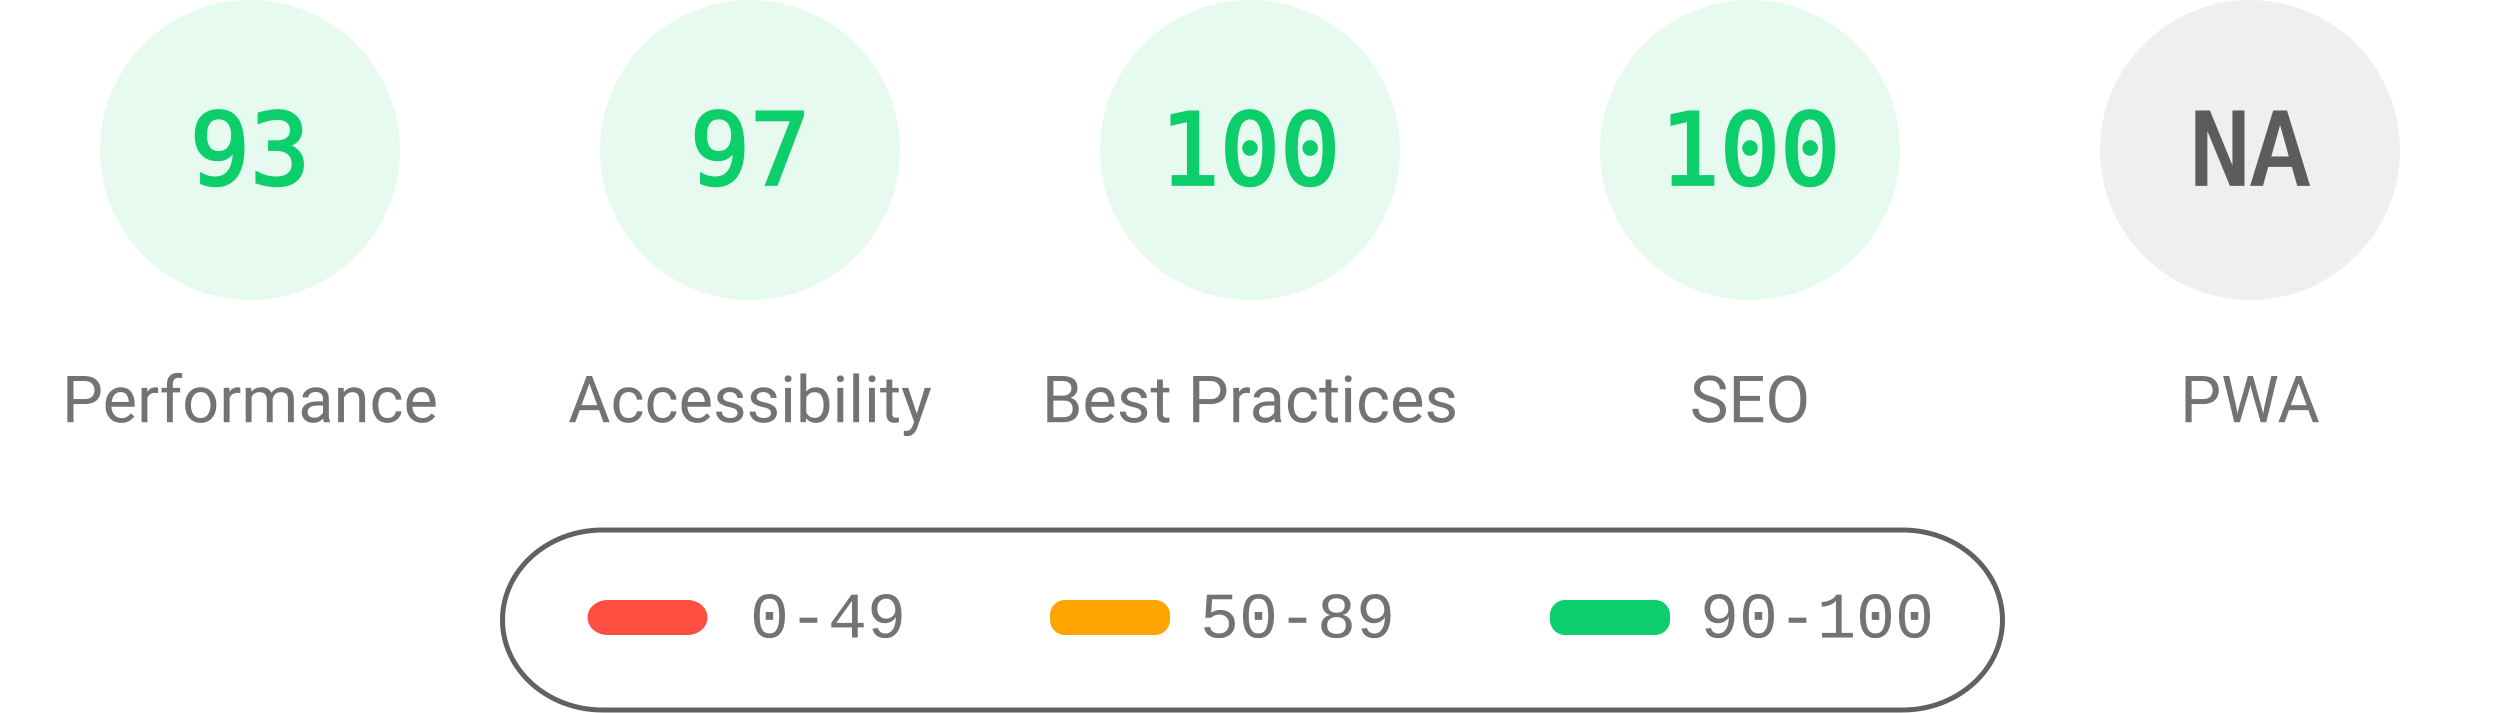
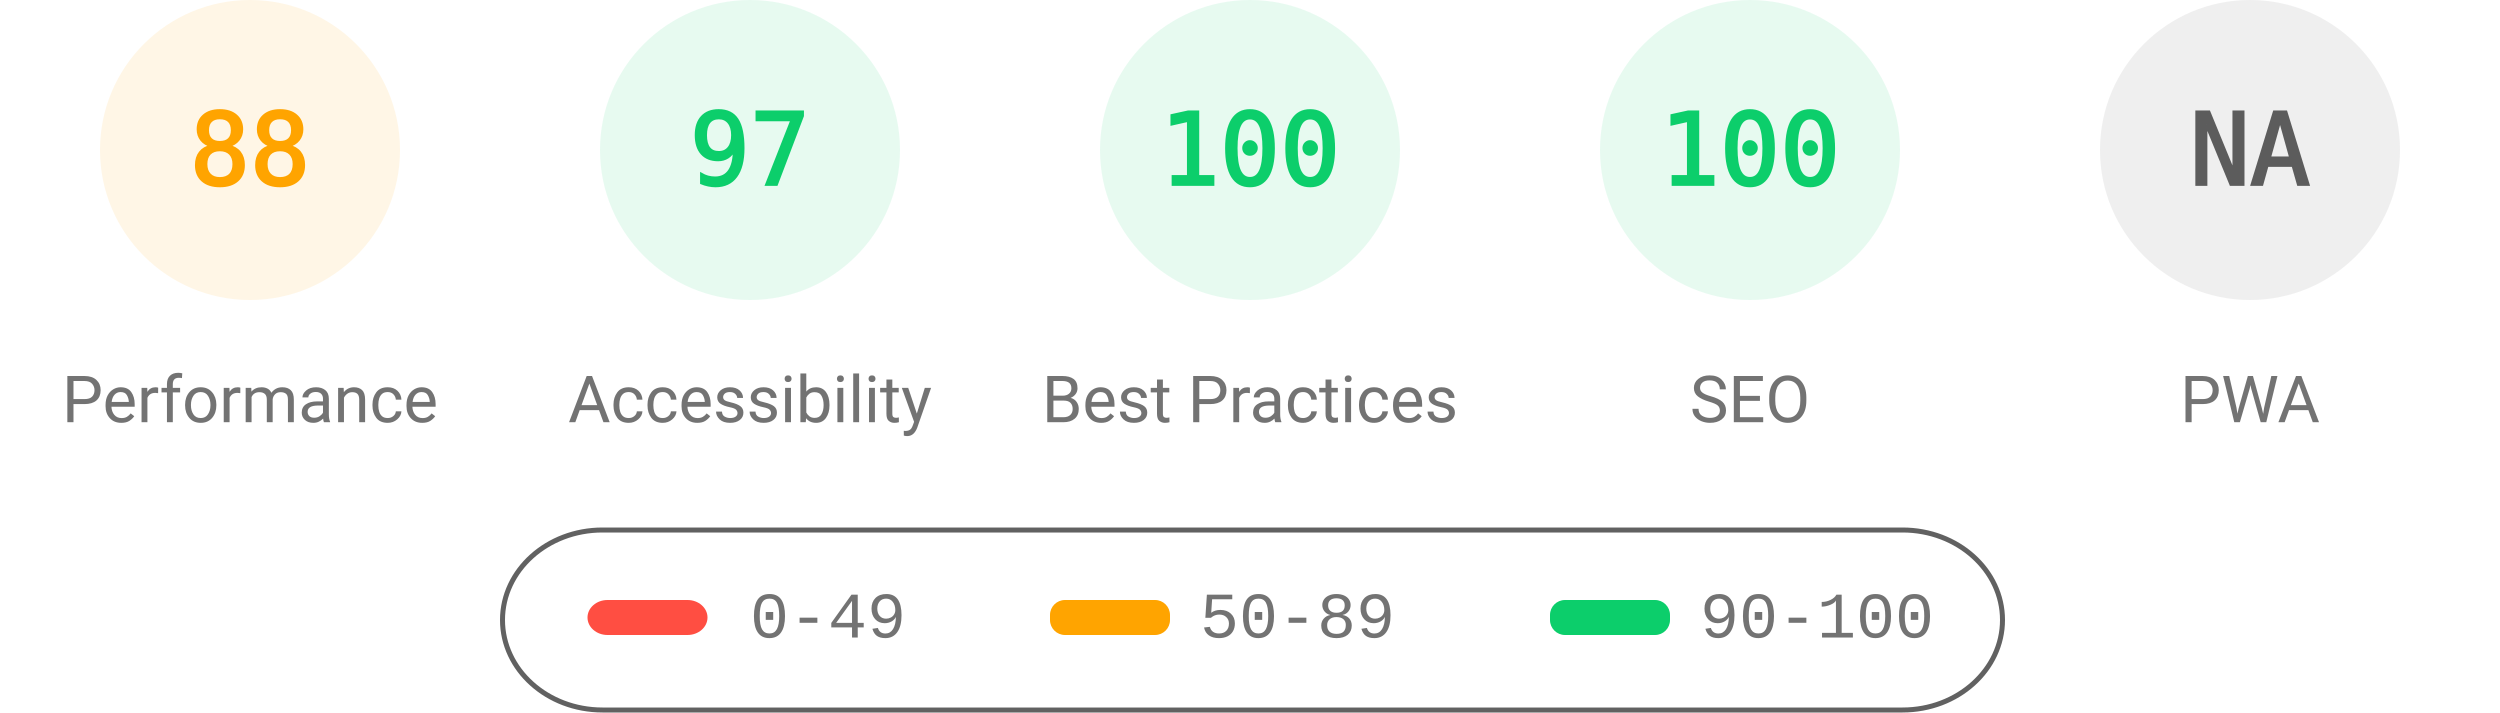
<svg xmlns="http://www.w3.org/2000/svg" fill="none" width="1000" height="285">
  <style>.gauge-base{opacity:.1}.gauge-arc{fill:none;animation-delay:250ms;stroke-linecap:round;transform:rotate(-90deg);transform-origin:100px 60px;animation:load-gauge 1s ease forwards}.guage-text{font-size:40px;font-family:monospace;text-align:center}.guage-red{color:#ff4e42;fill:#ff4e42;stroke:#ff4e42}.guage-orange{color:#ffa400;fill:#ffa400;stroke:#ffa400}.guage-green{color:#0cce6b;fill:#0cce6b;stroke:#0cce6b}.guage-undefined{color:#5c5c5c;fill:#5c5c5c;stroke:#5c5c5c}.guage-title{color:#737373;fill:#737373;stroke:none;font-size:26px;line-height:26px;font-family:Roboto,Halvetica,Arial,sans-serif}@keyframes load-gauge{from{stroke-dasharray:0 352.858}}</style>
-   <svg class="guage-div guage-perf guage-green" viewBox="0 0 200 200" width="200" height="200">
+   <svg class="guage-div guage-perf guage-orange" viewBox="0 0 200 200" width="200" height="200">
    <circle class="gauge-base" r="56" cx="100" cy="60" stroke-width="8" />
-     <circle class="gauge-arc guage-arc-1" r="56" cx="100" cy="60" stroke-width="8" style="stroke-dasharray:327.228,351.858" />
-     <text class="guage-text" x="100" y="60" alignment-baseline="central" dominant-baseline="central" text-anchor="middle">93</text>
+     <circle class="gauge-arc guage-arc-1" r="56" cx="100" cy="60" stroke-width="8" style="stroke-dasharray:309.635,351.858" />
+     <text class="guage-text" x="100" y="60" alignment-baseline="central" dominant-baseline="central" text-anchor="middle">88</text>
    <text class="guage-title" x="100" y="160" alignment-baseline="central" dominant-baseline="central" text-anchor="middle">Performance</text>
  </svg>
  <svg class="guage-div guage-acc guage-green" viewBox="0 0 200 200" width="200" height="200" x="200">
    <circle class="gauge-base" r="56" cx="100" cy="60" stroke-width="8" />
    <circle class="gauge-arc guage-arc-2" r="56" cx="100" cy="60" stroke-width="8" style="stroke-dasharray:341.302,351.858" />
    <text class="guage-text" x="100" y="60" alignment-baseline="central" dominant-baseline="central" text-anchor="middle">97</text>
    <text class="guage-title" x="100" y="160" alignment-baseline="central" dominant-baseline="central" text-anchor="middle">Accessibility</text>
  </svg>
  <svg class="guage-div guage-best guage-green" viewBox="0 0 200 200" width="200" height="200" x="400">
    <circle class="gauge-base" r="56" cx="100" cy="60" stroke-width="8" />
    <circle class="gauge-arc guage-arc-3" r="56" cx="100" cy="60" stroke-width="8" style="stroke-dasharray:351.858,351.858" />
    <text class="guage-text" x="100" y="60" alignment-baseline="central" dominant-baseline="central" text-anchor="middle">100</text>
    <text class="guage-title" x="100" y="160" alignment-baseline="central" dominant-baseline="central" text-anchor="middle">Best Practices</text>
  </svg>
  <svg class="guage-div guage-seo guage-green" viewBox="0 0 200 200" width="200" height="200" x="600">
    <circle class="gauge-base" r="56" cx="100" cy="60" stroke-width="8" />
    <circle class="gauge-arc guage-arc-4" r="56" cx="100" cy="60" stroke-width="8" style="stroke-dasharray:351.858,351.858" />
    <text class="guage-text" x="100" y="60" alignment-baseline="central" dominant-baseline="central" text-anchor="middle">100</text>
    <text class="guage-title" x="100" y="160" alignment-baseline="central" dominant-baseline="central" text-anchor="middle">SEO</text>
  </svg>
  <svg class="guage-div guage-pwa guage-undefined" viewBox="0 0 200 200" width="200" height="200" x="800">
    <circle class="gauge-base" r="56" cx="100" cy="60" stroke-width="8" />
    <circle class="gauge-arc guage-arc-4" r="56" cx="100" cy="60" stroke-width="8" style="stroke-dasharray:351.858,351.858" />
    <text class="guage-text" x="100" y="60" alignment-baseline="central" dominant-baseline="central" text-anchor="middle">NA</text>
    <text class="guage-title" x="100" y="160" alignment-baseline="central" dominant-baseline="central" text-anchor="middle">PWA</text>
  </svg>
  <svg width="604" height="76" x="200" y="210">
    <path fill="none" id="canvas_background" d="M-1-1h604v80H-1z" />
    <rect fill-opacity="0" stroke="#616161" stroke-width="2" rx="40" id="svg_2" height="72" width="600" y="2" x="1" fill="#000" />
    <rect stroke="#000" rx="8" id="svg_3" height="14" width="48" y="30" x="35" stroke-opacity="null" stroke-width="0" fill="#ff4e42" />
    <rect stroke="#000" rx="6" id="svg_4" height="14" width="48" y="30" x="220" stroke-opacity="null" stroke-width="0" fill="#ffa400" />
    <rect stroke="#000" rx="6" id="svg_5" height="14" width="48" y="30" x="420" stroke-opacity="null" stroke-width="0" fill="#0cce6b" />
    <text xml:space="preserve" text-anchor="start" font-family="'Courier New', Courier, monospace" font-size="26" id="svg_6" y="45" x="100" stroke-opacity="null" stroke-width="0" stroke="#000" fill="#737373">0-49</text>
    <text xml:space="preserve" text-anchor="start" font-family="'Courier New', Courier, monospace" font-size="26" id="svg_7" y="45" x="280" stroke-opacity="null" stroke-width="0" stroke="#000" fill="#737373">50-89</text>
    <text xml:space="preserve" text-anchor="start" font-family="'Courier New', Courier, monospace" font-size="26" id="svg_8" y="45" x="480" stroke-opacity="null" stroke-width="0" stroke="#000" fill="#737373">90-100</text>
  </svg>
</svg>
